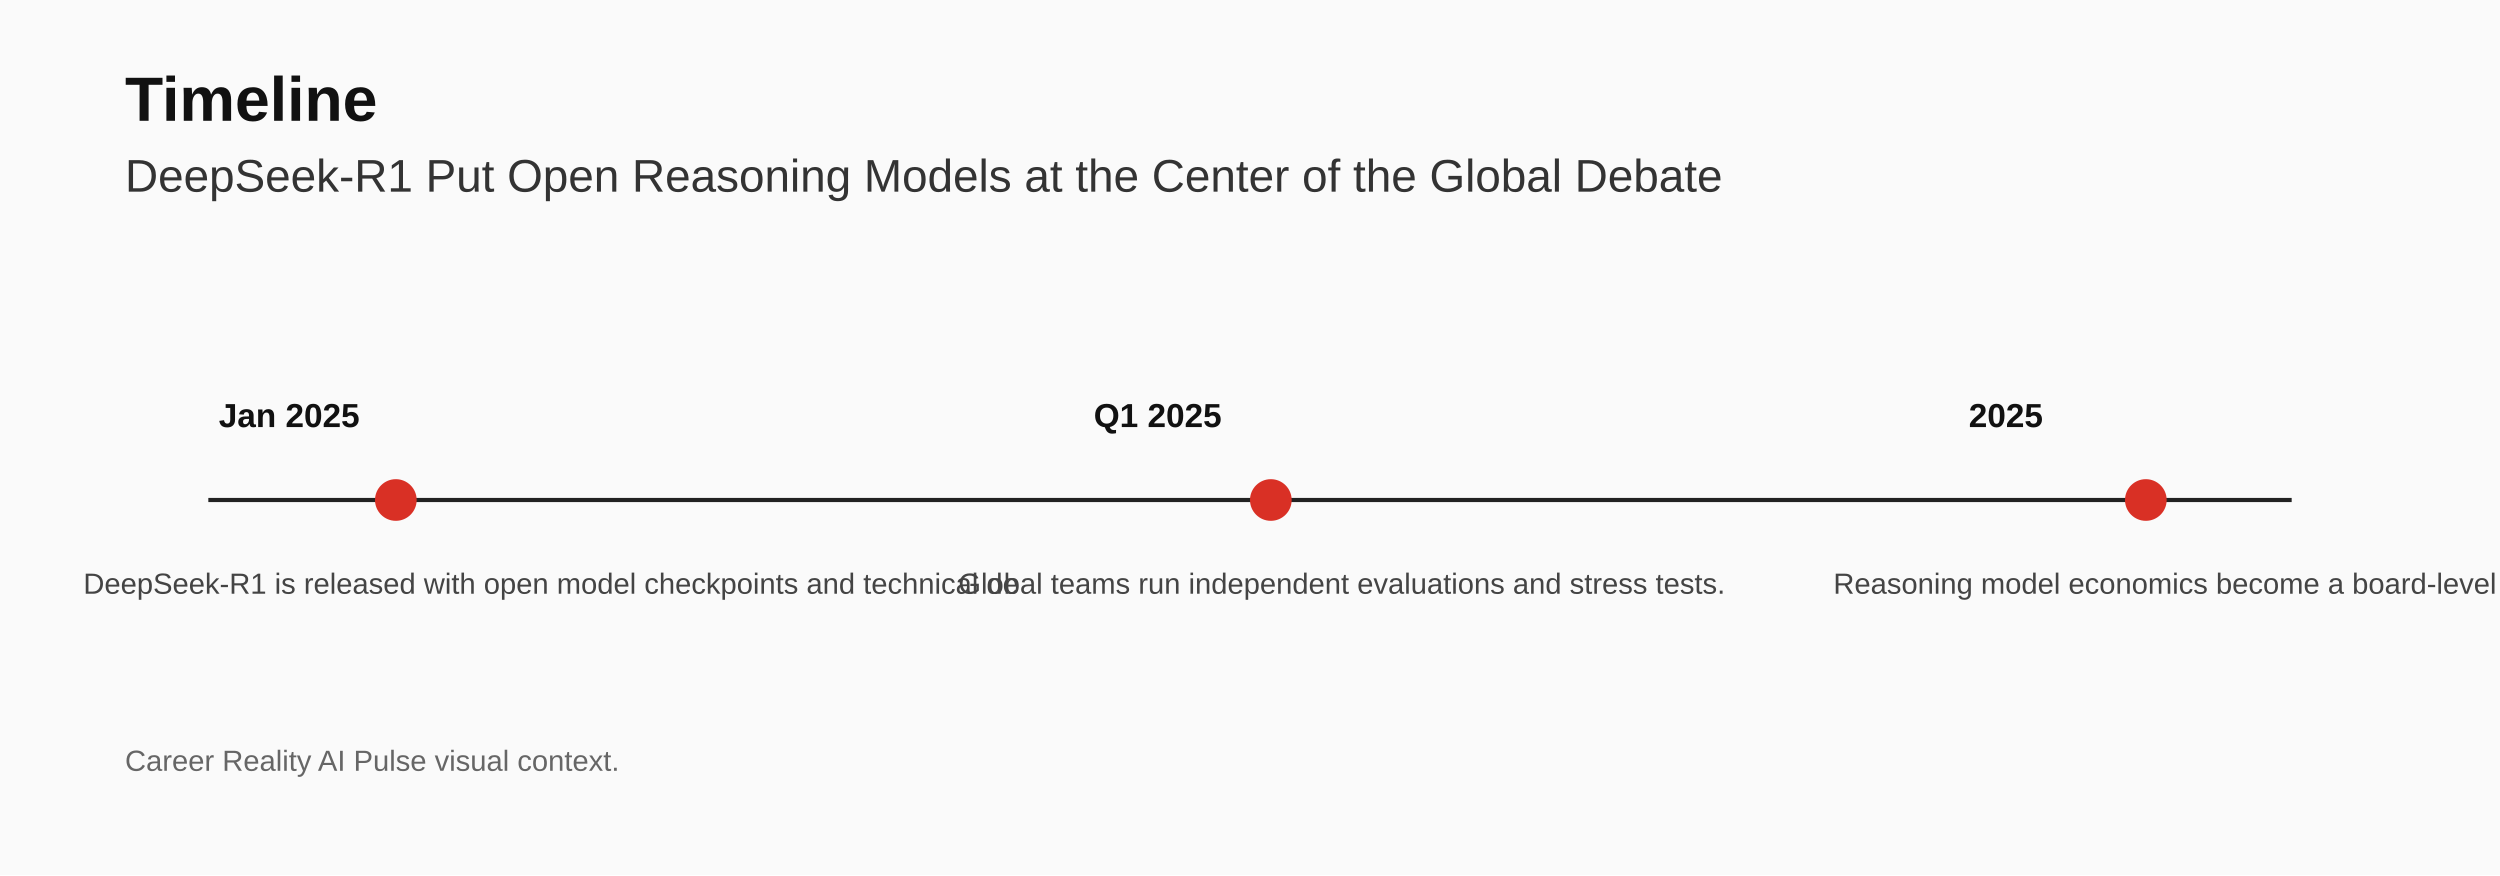
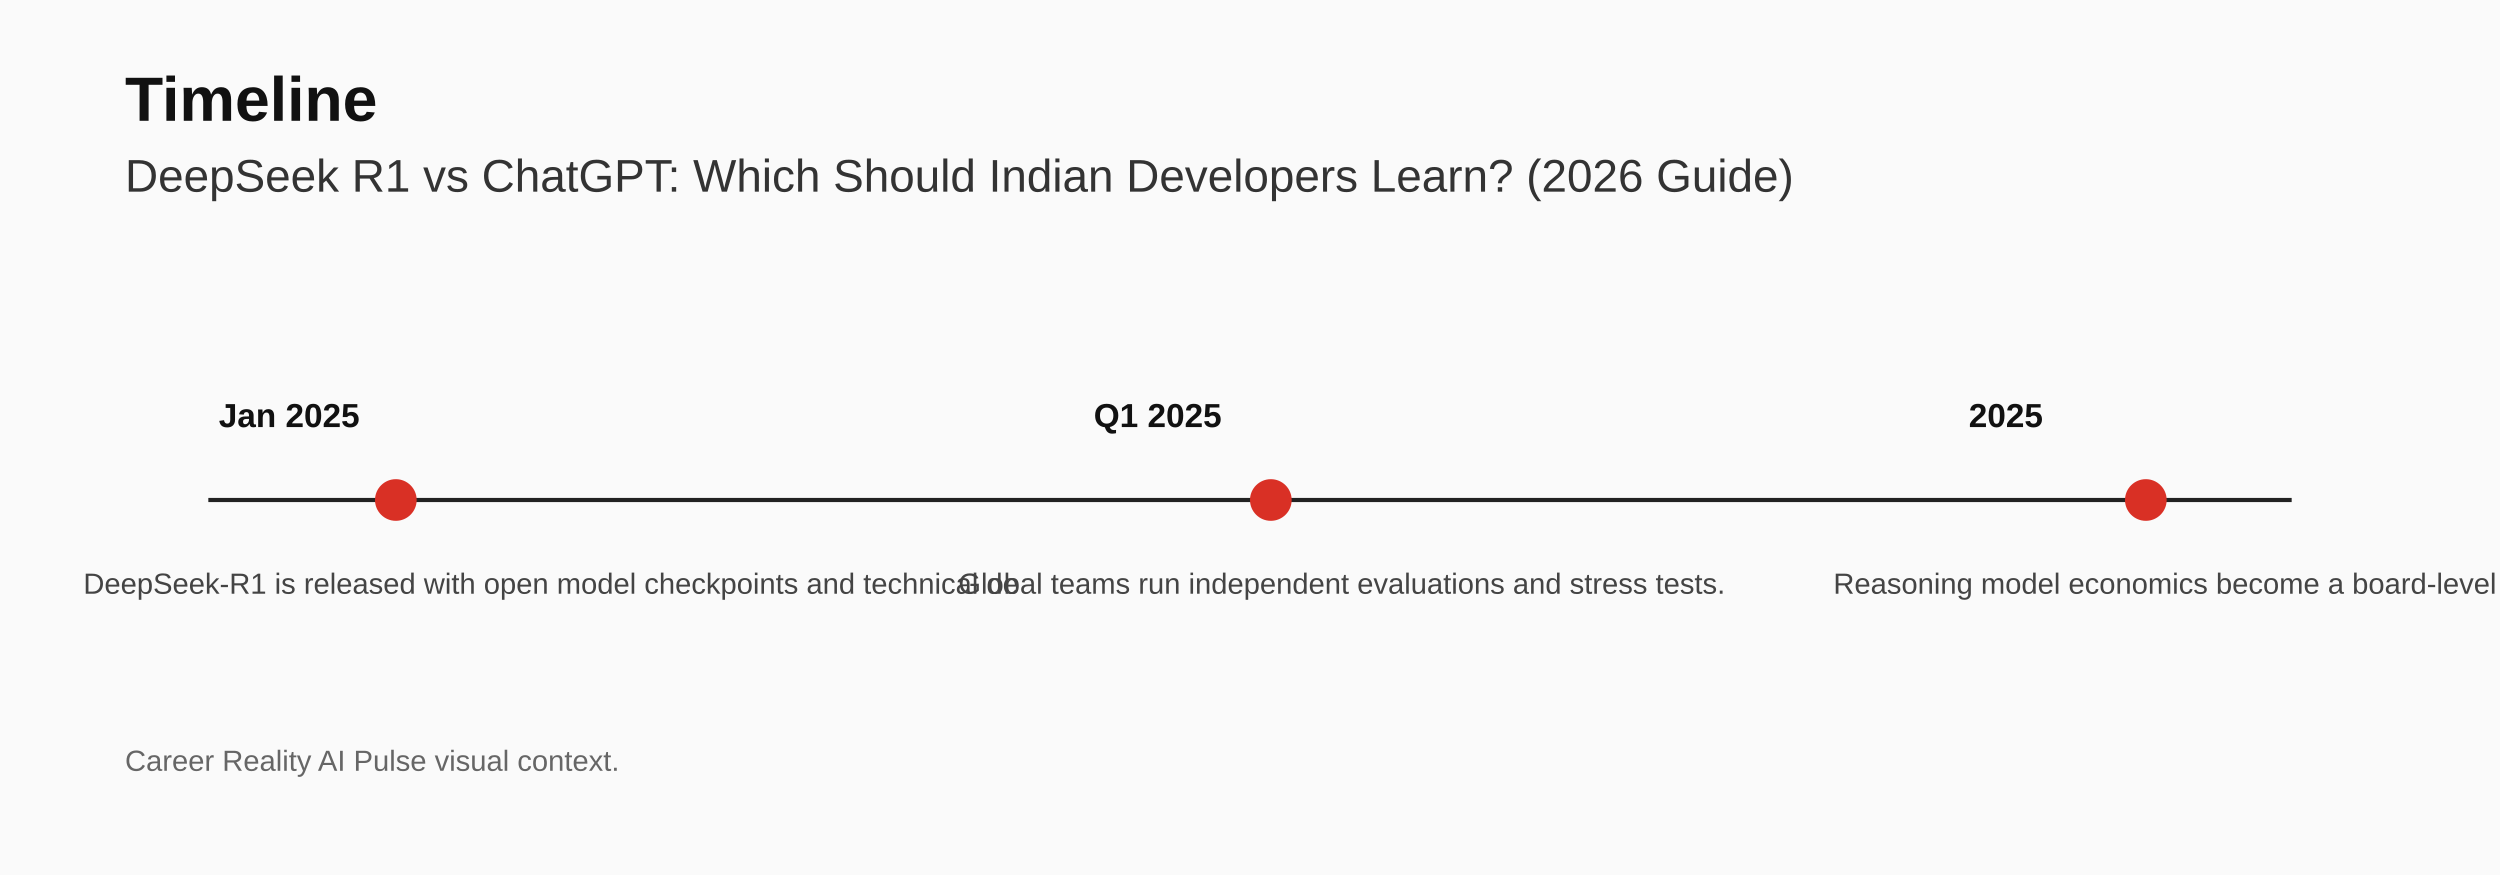
<svg xmlns="http://www.w3.org/2000/svg" width="1200" height="420" viewBox="0 0 1200 420">
  <rect width="1200" height="420" fill="#fafafa" />
  <text x="60" y="58" font-family="Arial,sans-serif" font-size="30" font-weight="700" fill="#111">Timeline</text>
-   <text x="60" y="92" font-family="Arial,sans-serif" font-size="22" fill="#333">DeepSeek-R1 Put Open Reasoning Models at the Center of the Global Debate</text>
+   <text x="60" y="92" font-family="Arial,sans-serif" font-size="22" fill="#333">DeepSeek R1 vs ChatGPT: Which Should Indian Developers Learn? (2026 Guide)</text>
  <line x1="100" y1="240" x2="1100" y2="240" stroke="#222" stroke-width="2" />
  <circle cx="190" cy="240" r="10" fill="#d93025" />
  <text x="105" y="205" font-family="Arial,sans-serif" font-size="16" font-weight="700" fill="#111">Jan 2025</text>
  <text x="40" y="285" font-family="Arial,sans-serif" font-size="14" fill="#444">DeepSeek-R1 is released with open model checkpoints and technical de</text>
  <circle cx="610" cy="240" r="10" fill="#d93025" />
  <text x="525" y="205" font-family="Arial,sans-serif" font-size="16" font-weight="700" fill="#111">Q1 2025</text>
  <text x="460" y="285" font-family="Arial,sans-serif" font-size="14" fill="#444">Global teams run independent evaluations and stress tests.</text>
  <circle cx="1030" cy="240" r="10" fill="#d93025" />
  <text x="945" y="205" font-family="Arial,sans-serif" font-size="16" font-weight="700" fill="#111">2025</text>
  <text x="880" y="285" font-family="Arial,sans-serif" font-size="14" fill="#444">Reasoning model economics become a board-level topic for AI-heavy co</text>
  <text x="60" y="370" font-family="Arial,sans-serif" font-size="14" fill="#666">Career Reality AI Pulse visual context.</text>
</svg>
